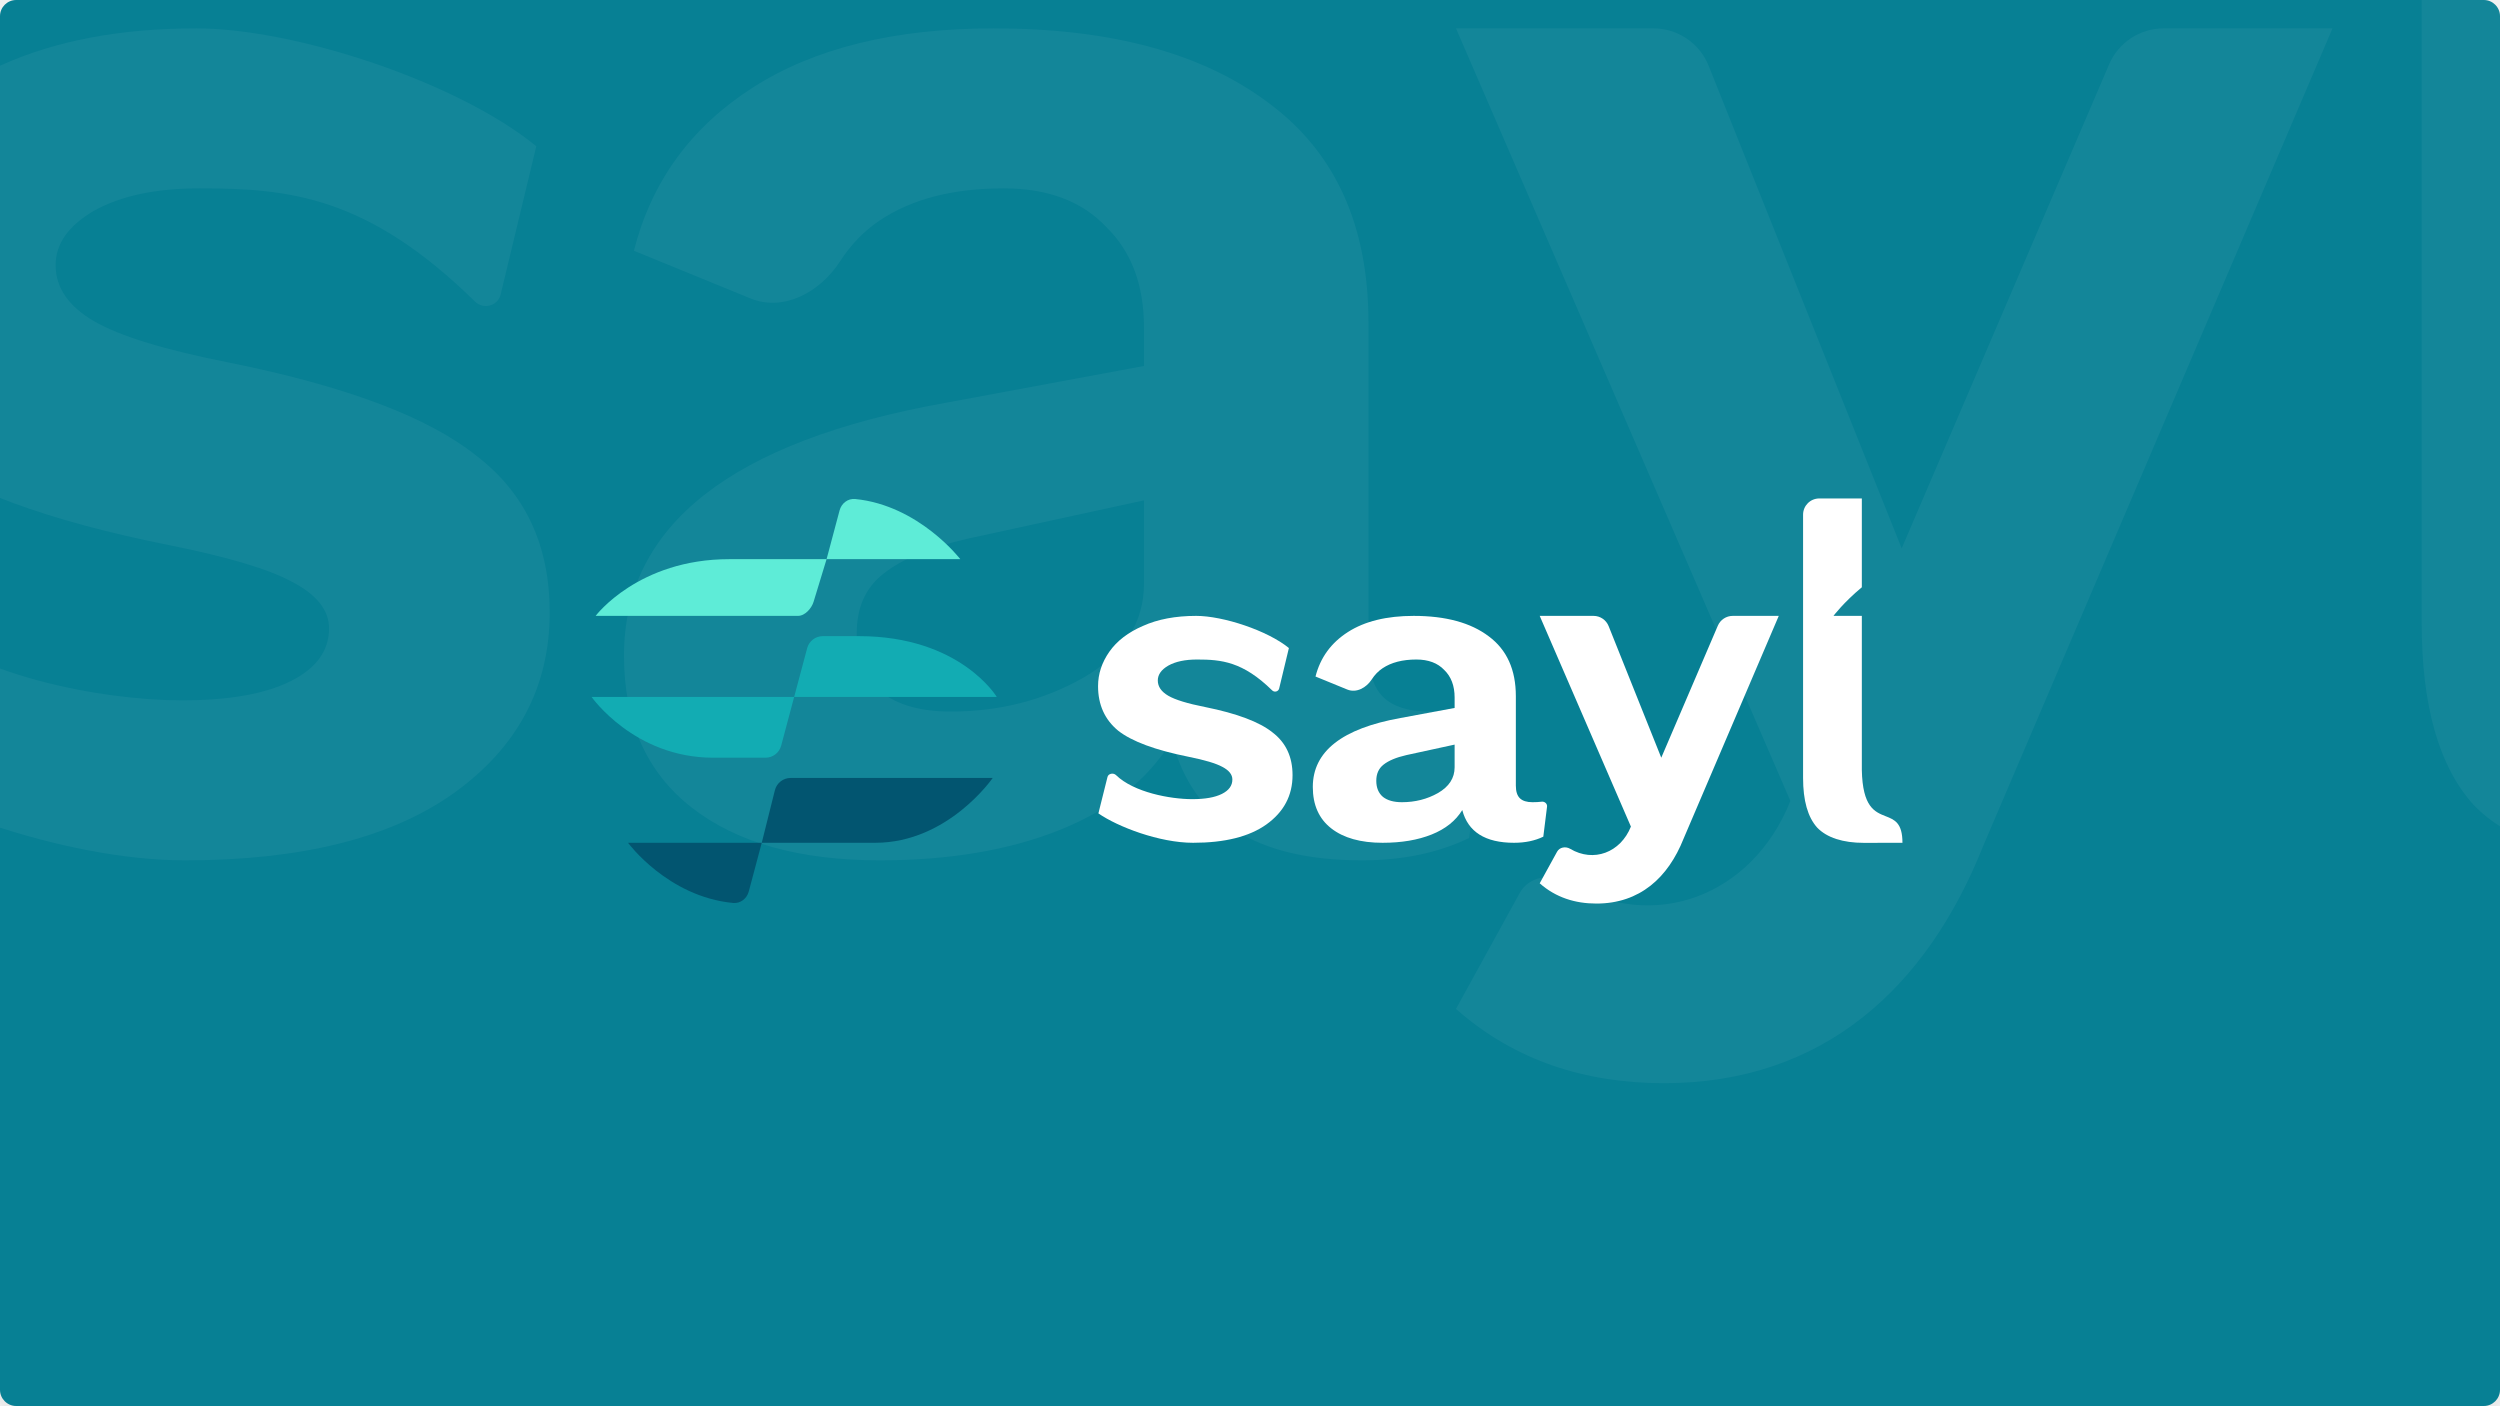
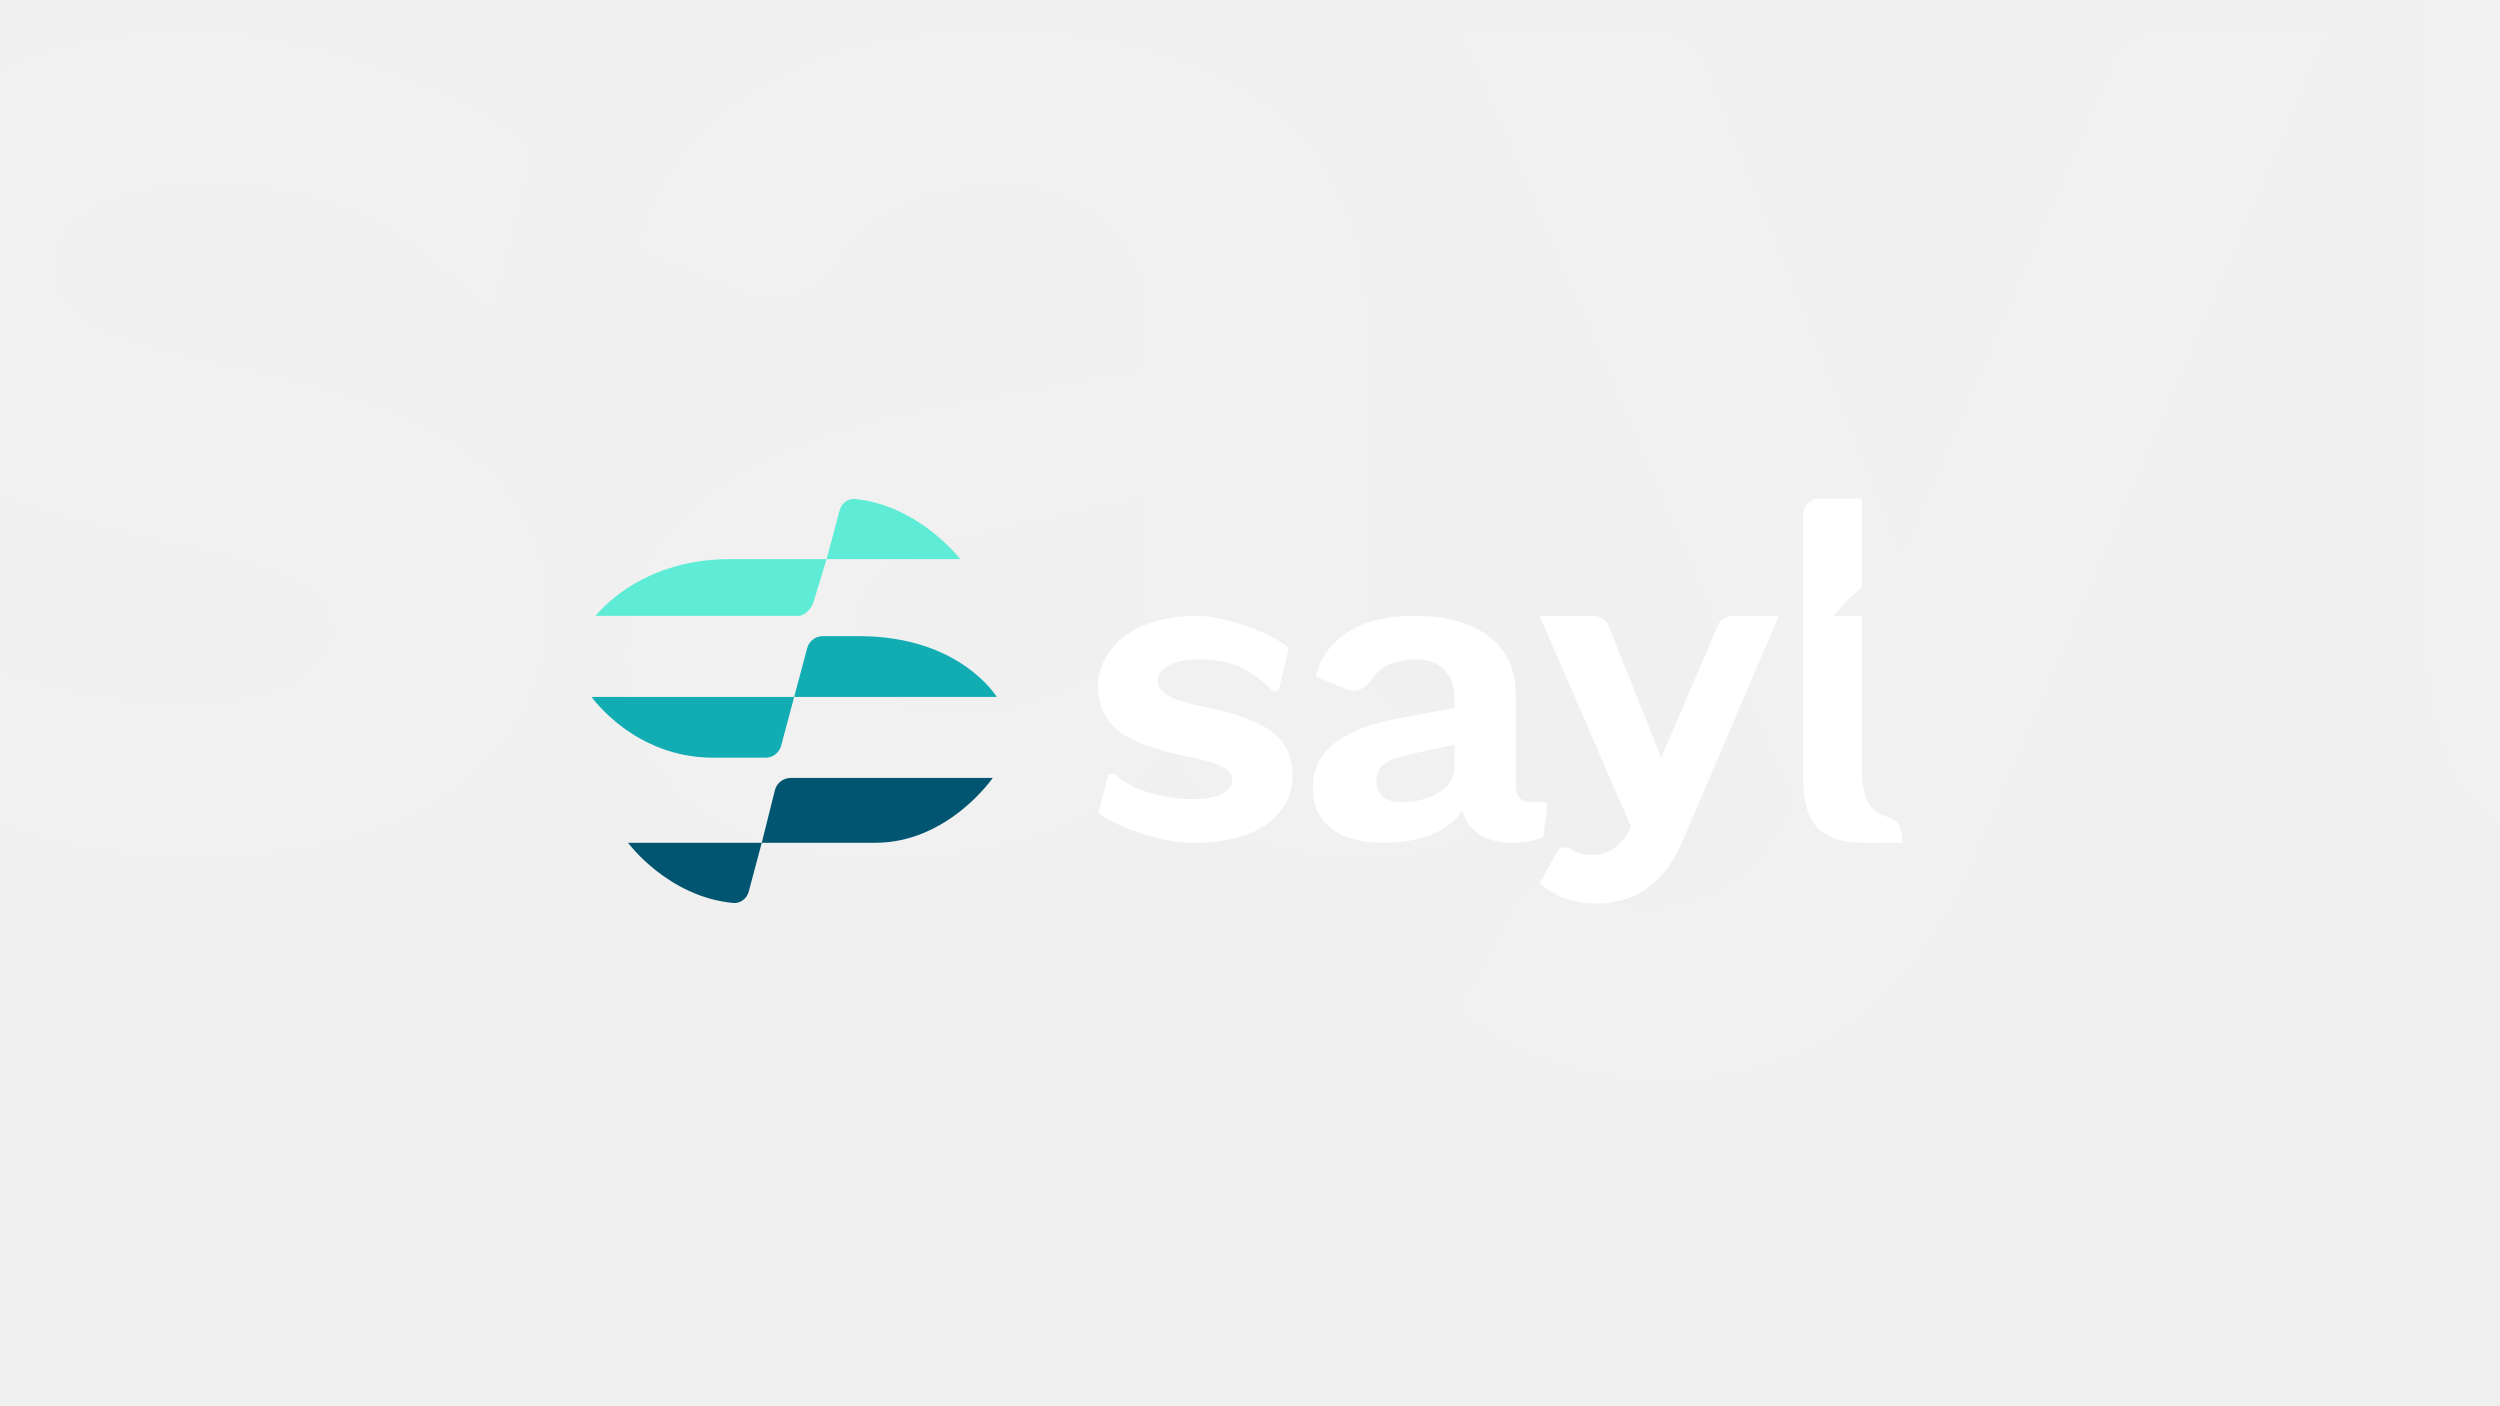
- <svg xmlns="http://www.w3.org/2000/svg" width="617" height="347" viewBox="0 0 617 347" fill="none">
+ <svg xmlns="http://www.w3.org/2000/svg" width="1028" height="578" viewBox="0 0 1028 578" fill="none">
  <g clip-path="url(#clip0)">
-     <g filter="url(#filter0_dddddd)">
-       <rect width="617" height="347" rx="4" fill="#078094" />
-     </g>
    <g opacity="0.05">
-       <path d="M575.667 7L489.5 208.667C475.548 243.797 449.987 267.334 410.667 267.334C391.471 267.334 373.855 261.869 359.333 249L375.067 220.393C377.337 216.267 382.854 215.377 386.9 217.788C408.063 230.397 432.478 221.181 441.863 197.677L359.333 7H408.07C414.067 7 419.46 10.652 421.688 16.22L469.333 135.334L520.524 15.889C522.835 10.497 528.137 7 534.004 7H575.667Z" fill="white" />
-       <path d="M45.694 212.334C15.178 212.334 -22.455 197.924 -40.025 185.732L-31.79 152.772C-30.998 149.601 -26.449 148.785 -24.106 151.065C-7.977 166.758 25.149 172.846 44.904 172.846C56.48 172.846 65.425 171.267 71.739 168.108C78.052 164.949 81.209 160.605 81.209 155.077C81.209 150.602 78.184 146.785 72.133 143.626C66.345 140.467 56.217 137.44 41.748 134.544C11.493 128.489 -9.816 120.592 -22.181 110.852C-34.282 100.848 -40.333 87.422 -40.333 70.575C-40.333 59.518 -36.913 49.12 -30.073 39.38C-23.233 29.64 -13.104 21.874 0.312 16.082C13.729 10.028 29.777 7 48.456 7C72.814 7 113.066 20.266 132.361 36.096L123.557 72.693C122.877 75.521 119.311 76.468 117.235 74.431C90.642 48.342 71.265 46.487 49.245 46.487C38.459 46.487 29.777 48.33 23.2 52.016C16.887 55.701 13.729 60.176 13.729 65.441C13.729 70.969 16.887 75.576 23.2 79.262C29.514 82.947 40.695 86.37 56.743 89.528C85.419 95.32 105.676 102.954 117.514 112.431C129.616 121.645 135.667 134.544 135.667 151.128C135.667 169.556 127.774 184.429 111.99 195.749C96.468 206.805 74.369 212.334 45.694 212.334Z" fill="white" />
-       <path d="M352.815 175.611C355.923 175.611 358.709 175.454 361.172 175.141C363.796 174.808 366.301 176.975 365.974 179.601L362.593 206.805C354.988 210.491 346.16 212.334 336.111 212.334C310.037 212.334 294.42 202.462 289.259 182.718C283.284 192.458 274.049 199.829 261.556 204.831C249.062 209.833 234.259 212.334 217.148 212.334C197.321 212.334 181.84 207.99 170.704 199.303C159.568 190.616 154 178.111 154 161.79C154 129.674 180.481 108.877 233.444 99.4L282.333 90.318V80.841C282.333 70.311 279.21 62.019 272.963 55.964C266.988 49.646 258.568 46.487 247.704 46.487C235.21 46.487 225.025 49.12 217.148 54.385C213.282 56.969 210.004 60.347 207.316 64.517C202.482 72.015 193.468 77.031 185.211 73.654L156.444 61.887C160.79 44.776 170.568 31.351 185.778 21.61C200.988 11.87 220.815 7 245.259 7C274.321 7 297 13.187 313.296 25.559C329.593 37.669 337.741 55.701 337.741 79.657V160.605C337.741 165.87 338.963 169.687 341.407 172.057C343.852 174.426 347.654 175.611 352.815 175.611ZM234.667 175.611C246.617 175.611 257.481 172.846 267.259 167.318C277.309 161.527 282.333 153.761 282.333 144.021V123.487L238.741 132.964C229.506 135.07 222.58 137.966 217.963 141.652C213.617 145.074 211.444 149.944 211.444 156.262C211.444 162.58 213.481 167.45 217.556 170.872C221.63 174.031 227.333 175.611 234.667 175.611Z" fill="white" />
-       <path fill-rule="evenodd" clip-rule="evenodd" d="M672.397 188.287C662.564 184.423 651.471 180.064 650.833 146.396V7H625.167C625.167 7 634.382 -5.245 650.833 -18.881V-99.271H612.333C604.233 -99.271 597.667 -92.704 597.667 -84.604V153.667C597.667 174.143 601.912 189.107 610.402 198.557C619.15 207.745 633.885 212.396 652.667 212.396C664.357 212.396 687.587 212.339 687.587 212.339C687.587 194.255 680.41 191.435 672.397 188.287Z" fill="white" />
+       <path d="M959.134 11.664L815.569 347.666C792.323 406.198 749.735 445.412 684.223 445.412C652.24 445.412 622.891 436.307 598.695 414.866L624.909 367.203C628.691 360.328 637.884 358.846 644.625 362.862C679.884 383.871 720.563 368.515 736.2 329.355L598.695 11.664H679.897C689.889 11.664 698.874 17.747 702.585 27.025L781.969 225.483L867.258 26.474C871.109 17.489 879.944 11.664 889.719 11.664H959.134Z" fill="white" />
+       <path d="M76.131 353.775C25.288 353.775 -37.413 329.767 -66.687 309.453L-52.967 254.538C-51.647 249.254 -44.068 247.896 -40.164 251.694C-13.291 277.84 41.9 287.984 74.816 287.984C94.102 287.984 109.005 285.353 119.525 280.089C130.045 274.826 135.305 267.589 135.305 258.378C135.305 250.922 130.264 244.562 120.183 239.299C110.539 234.036 93.664 228.992 69.556 224.167C19.149 214.079 -16.355 200.921 -36.956 184.693C-57.119 168.026 -67.201 145.657 -67.201 117.587C-67.201 99.165 -61.502 81.84 -50.106 65.612C-38.71 49.383 -21.834 36.445 0.52 26.795C22.875 16.707 49.612 11.664 80.733 11.664C121.317 11.664 188.381 33.766 220.53 60.141L205.861 121.115C204.728 125.828 198.787 127.406 195.327 124.012C151.02 80.545 118.735 77.454 82.048 77.454C64.077 77.454 49.612 80.524 38.654 86.665C28.135 92.805 22.875 100.262 22.875 109.034C22.875 118.244 28.135 125.92 38.654 132.06C49.174 138.201 67.803 143.903 94.541 149.166C142.318 158.815 176.069 171.535 195.793 187.325C215.956 202.676 226.038 224.167 226.038 251.799C226.038 282.502 212.888 307.283 186.588 326.143C160.727 344.564 123.908 353.775 76.131 353.775Z" fill="white" />
+       <path d="M587.834 292.59C593.013 292.59 597.654 292.329 601.758 291.808C606.131 291.253 610.303 294.864 609.759 299.239L604.125 344.564C591.454 350.705 576.747 353.775 560.004 353.775C516.561 353.775 490.541 337.327 481.943 304.432C471.987 320.66 456.601 332.941 435.785 341.275C414.968 349.608 390.306 353.775 361.796 353.775C328.762 353.775 302.968 346.538 284.414 332.064C265.86 317.59 256.583 296.756 256.583 269.563C256.583 216.053 300.705 181.403 388.948 165.614L470.403 150.482V134.692C470.403 117.148 465.199 103.332 454.791 93.244C444.835 82.718 430.807 77.454 412.706 77.454C391.889 77.454 374.92 81.84 361.796 90.612C355.354 94.918 349.894 100.545 345.415 107.493C337.361 119.987 322.342 128.344 308.584 122.717L260.656 103.113C267.897 74.603 284.188 52.234 309.529 36.006C334.871 19.778 367.905 11.664 408.633 11.664C457.053 11.664 494.84 21.971 521.991 42.585C549.143 62.761 562.719 92.805 562.719 132.718V267.589C562.719 276.361 564.755 282.721 568.828 286.668C572.901 290.616 579.236 292.59 587.834 292.59ZM390.984 292.59C410.896 292.59 428.997 287.984 445.288 278.774C462.031 269.124 470.403 256.185 470.403 239.957V205.746L397.772 221.536C382.386 225.044 370.847 229.869 363.154 236.01C355.913 241.711 352.293 249.826 352.293 260.352C352.293 270.879 355.687 278.993 362.475 284.695C369.263 289.958 378.766 292.59 390.984 292.59Z" fill="white" />
+       <path fill-rule="evenodd" clip-rule="evenodd" d="M1120.3 313.71C1103.92 307.272 1085.43 300.01 1084.37 243.915V11.664H1041.61C1041.61 11.664 1056.96 -8.739 1084.37 -31.459V-165.397H1020.22C1006.73 -165.397 995.788 -154.456 995.788 -140.96V256.029C995.788 290.145 1002.86 315.076 1017.01 330.822C1031.58 346.13 1056.13 353.879 1087.43 353.879C1106.9 353.879 1145.61 353.784 1145.61 353.784C1145.61 323.654 1133.65 318.955 1120.3 313.71Z" fill="white" />
    </g>
    <g clip-path="url(#clip1)">
-       <path d="M180 138C157.5 138 147 152 147 152H196.927C198.739 152 200.325 150.059 200.792 148.527L204 138H180Z" fill="#5EECD7" />
-       <path d="M204 138L207.208 125.969C207.675 124.218 209.266 122.973 211.07 123.154C226.832 124.738 237 138 237 138H204Z" fill="#5EECD7" />
-       <path d="M246 172C246 172 237 157 212 157H203.073C201.261 157 199.675 158.218 199.208 159.969L196 172H246Z" fill="#12ACB3" />
-       <path d="M146 172C146 172 156.5 187 176 187H188.927C190.739 187 192.325 185.782 192.792 184.031L196 172H146Z" fill="#12ACB3" />
-       <path d="M216 208C234 208 245 192 245 192H195.123C193.288 192 191.688 193.249 191.243 195.03L188 208H216Z" fill="#025570" />
-       <path d="M188 208L184.792 220.031C184.325 221.782 182.733 223.026 180.929 222.853C164.757 221.305 155 208 155 208H188Z" fill="#025570" />
-       <path d="M439 152L415.5 207C411.695 216.581 404.724 223 394 223C388.765 223 383.961 221.51 380 218L384.291 210.198C384.91 209.073 386.415 208.83 387.518 209.487C393.29 212.926 399.949 210.413 402.508 204.003L380 152H393.292C394.927 152 396.398 152.996 397.006 154.514L410 187L423.961 154.424C424.591 152.953 426.037 152 427.638 152H439Z" fill="white" />
-       <path d="M294.462 208C286.139 208 275.876 204.07 271.084 200.745L273.33 191.756C273.546 190.891 274.787 190.669 275.426 191.29C279.824 195.57 288.859 197.231 294.247 197.231C297.404 197.231 299.843 196.8 301.565 195.938C303.287 195.077 304.148 193.892 304.148 192.384C304.148 191.164 303.323 190.123 301.673 189.261C300.094 188.4 297.332 187.574 293.386 186.784C285.135 185.133 279.323 182.979 275.951 180.323C272.65 177.595 271 173.933 271 169.338C271 166.323 271.933 163.487 273.798 160.831C275.664 158.174 278.426 156.056 282.085 154.477C285.744 152.826 290.121 152 295.215 152C301.858 152 312.836 155.618 318.099 159.935L315.697 169.916C315.512 170.687 314.539 170.946 313.973 170.39C306.72 163.275 301.436 162.769 295.43 162.769C292.489 162.769 290.121 163.272 288.327 164.277C286.605 165.282 285.744 166.502 285.744 167.938C285.744 169.446 286.605 170.702 288.327 171.708C290.049 172.713 293.099 173.646 297.475 174.508C305.296 176.087 310.821 178.169 314.049 180.754C317.35 183.267 319 186.784 319 191.308C319 196.333 316.848 200.39 312.543 203.477C308.309 206.492 302.283 208 294.462 208Z" fill="white" />
-       <path d="M378.222 197.984C379.07 197.984 379.83 197.942 380.501 197.857C381.217 197.766 381.9 198.357 381.811 199.073L380.889 206.492C378.815 207.497 376.407 208 373.667 208C366.556 208 362.296 205.308 360.889 199.923C359.259 202.579 356.741 204.59 353.333 205.954C349.926 207.318 345.889 208 341.222 208C335.815 208 331.593 206.815 328.556 204.446C325.519 202.077 324 198.667 324 194.215C324 185.456 331.222 179.784 345.667 177.2L359 174.723V172.138C359 169.267 358.148 167.005 356.444 165.354C354.815 163.631 352.519 162.769 349.556 162.769C346.148 162.769 343.37 163.487 341.222 164.923C340.168 165.628 339.274 166.549 338.541 167.686C337.222 169.731 334.764 171.099 332.512 170.178L324.667 166.969C325.852 162.302 328.519 158.641 332.667 155.984C336.815 153.328 342.222 152 348.889 152C356.815 152 363 153.687 367.444 157.061C371.889 160.364 374.111 165.282 374.111 171.815V193.892C374.111 195.328 374.444 196.369 375.111 197.015C375.778 197.661 376.815 197.984 378.222 197.984ZM346 197.984C349.259 197.984 352.222 197.231 354.889 195.723C357.63 194.143 359 192.026 359 189.369V183.769L347.111 186.354C344.593 186.928 342.704 187.718 341.444 188.723C340.259 189.656 339.667 190.984 339.667 192.708C339.667 194.431 340.222 195.759 341.333 196.692C342.444 197.554 344 197.984 346 197.984Z" fill="white" />
-       <path fill-rule="evenodd" clip-rule="evenodd" d="M465.381 201.442C462.699 200.388 459.674 199.199 459.5 190.017V152H452.5C452.5 152 455.013 148.66 459.5 144.941V123.017H449C446.791 123.017 445 124.808 445 127.017V192C445 197.584 446.158 201.665 448.473 204.243C450.859 206.749 454.878 208.017 460 208.017C463.188 208.017 469.524 208.001 469.524 208.001C469.524 203.069 467.566 202.3 465.381 201.442Z" fill="white" />
+       <path d="M299.903 229.925C262.415 229.925 244.921 253.251 244.921 253.251H328.105C331.125 253.251 333.767 250.017 334.545 247.464L339.89 229.925H299.903Z" fill="#5EECD7" />
+       <path d="M339.89 229.925L345.235 209.881C346.013 206.963 348.665 204.888 351.669 205.19C377.932 207.829 394.872 229.925 394.872 229.925H339.89Z" fill="#5EECD7" />
+       <path d="M409.867 286.574C409.867 286.574 394.872 261.582 353.219 261.582H338.346C335.326 261.582 332.684 263.612 331.906 266.529L326.561 286.574H409.867Z" fill="#12ACB3" />
+       <path d="M243.255 286.574C243.255 286.574 260.749 311.566 293.239 311.566H314.777C317.796 311.566 320.438 309.536 321.216 306.618L326.561 286.574H243.255Z" fill="#12ACB3" />
+       <path d="M359.884 346.554C389.874 346.554 408.201 319.896 408.201 319.896H325.1C322.042 319.896 319.376 321.977 318.634 324.944L313.232 346.554H359.884Z" fill="#025570" />
+       <path d="M313.232 346.554L307.887 366.599C307.109 369.516 304.457 371.59 301.451 371.302C274.506 368.722 258.25 346.554 258.25 346.554H313.232Z" fill="#025570" />
+       <path d="M731.43 253.251L692.276 344.888C685.936 360.851 674.321 371.546 656.454 371.546C647.732 371.546 639.727 369.063 633.128 363.215L640.278 350.216C641.309 348.341 643.816 347.937 645.655 349.032C655.271 354.762 666.365 350.574 670.63 339.894L633.128 253.251H655.274C657.999 253.251 660.45 254.91 661.462 257.44L683.112 311.565L706.373 257.29C707.423 254.84 709.833 253.251 712.499 253.251H731.43Z" fill="white" />
+       <path d="M490.611 346.554C476.745 346.554 459.644 340.006 451.661 334.466L455.402 319.49C455.763 318.048 457.829 317.678 458.894 318.714C466.223 325.844 481.275 328.611 490.252 328.611C495.512 328.611 499.577 327.893 502.446 326.458C505.315 325.023 506.749 323.049 506.749 320.537C506.749 318.503 505.374 316.769 502.625 315.333C499.995 313.898 495.393 312.522 488.818 311.207C475.07 308.455 465.387 304.867 459.769 300.441C454.27 295.895 451.521 289.795 451.521 282.139C451.521 277.115 453.075 272.39 456.183 267.964C459.291 263.538 463.893 260.009 469.99 257.378C476.087 254.627 483.379 253.251 491.866 253.251C502.934 253.251 521.225 259.279 529.993 266.472L525.992 283.101C525.683 284.387 524.063 284.817 523.119 283.891C511.035 272.037 502.23 271.194 492.225 271.194C487.324 271.194 483.379 272.031 480.39 273.706C477.521 275.381 476.087 277.414 476.087 279.806C476.087 282.318 477.521 284.412 480.39 286.086C483.259 287.761 488.34 289.316 495.632 290.752C508.662 293.383 517.867 296.852 523.246 301.159C528.745 305.345 531.495 311.207 531.495 318.743C531.495 327.116 527.908 333.874 520.736 339.018C513.683 344.042 503.641 346.554 490.611 346.554Z" fill="white" />
+       <path d="M630.166 329.867C631.579 329.867 632.844 329.796 633.964 329.654C635.156 329.503 636.294 330.487 636.146 331.681L634.609 344.042C631.154 345.717 627.143 346.554 622.576 346.554C610.728 346.554 603.632 342.068 601.287 333.097C598.572 337.523 594.375 340.872 588.698 343.145C583.021 345.418 576.295 346.554 568.52 346.554C559.51 346.554 552.475 344.58 547.415 340.633C542.355 336.685 539.825 331.004 539.825 323.587C539.825 308.994 551.858 299.544 575.925 295.237L598.14 291.11V286.804C598.14 282.019 596.72 278.251 593.882 275.5C591.167 272.629 587.341 271.194 582.404 271.194C576.727 271.194 572.099 272.39 568.52 274.782C566.763 275.957 565.273 277.491 564.052 279.386C561.855 282.794 557.759 285.073 554.007 283.538L540.936 278.192C542.911 270.416 547.354 264.316 554.265 259.89C561.176 255.464 570.186 253.251 581.293 253.251C594.499 253.251 604.804 256.062 612.209 261.684C619.614 267.187 623.317 275.381 623.317 286.266V323.049C623.317 325.441 623.872 327.176 624.983 328.252C626.094 329.329 627.821 329.867 630.166 329.867ZM576.48 329.867C581.91 329.867 586.847 328.611 591.29 326.099C595.856 323.468 598.14 319.939 598.14 315.513V306.183L578.331 310.489C574.135 311.446 570.988 312.762 568.89 314.436C566.915 315.991 565.928 318.204 565.928 321.075C565.928 323.946 566.853 326.159 568.705 327.714C570.556 329.149 573.148 329.867 576.48 329.867Z" fill="white" />
+       <path fill-rule="evenodd" clip-rule="evenodd" d="M775.384 335.627C770.916 333.872 765.875 331.891 765.586 316.592V253.251H753.923C753.923 253.251 758.11 247.687 765.586 241.49V204.962H748.091C744.411 204.962 741.427 207.946 741.427 211.626V319.896C741.427 329.201 743.356 336 747.214 340.294C751.189 344.469 757.884 346.583 766.419 346.583C771.731 346.583 782.286 346.557 782.286 346.557C782.286 338.339 779.025 337.058 775.384 335.627Z" fill="white" />
    </g>
  </g>
  <defs>
-     <filter id="filter0_dddddd" x="-80" y="0" width="777" height="527" filterUnits="userSpaceOnUse" color-interpolation-filters="sRGB">
-       <feFlood flood-opacity="0" result="BackgroundImageFix" />
-       <feColorMatrix in="SourceAlpha" type="matrix" values="0 0 0 0 0 0 0 0 0 0 0 0 0 0 0 0 0 0 127 0" />
-       <feOffset dy="2.767" />
-       <feGaussianBlur stdDeviation="1.107" />
-       <feColorMatrix type="matrix" values="0 0 0 0 0 0 0 0 0 0 0 0 0 0 0 0 0 0 0.01 0" />
-       <feBlend mode="normal" in2="BackgroundImageFix" result="effect1_dropShadow" />
-       <feColorMatrix in="SourceAlpha" type="matrix" values="0 0 0 0 0 0 0 0 0 0 0 0 0 0 0 0 0 0 127 0" />
-       <feOffset dy="6.65" />
-       <feGaussianBlur stdDeviation="2.66" />
-       <feColorMatrix type="matrix" values="0 0 0 0 0 0 0 0 0 0 0 0 0 0 0 0 0 0 0.012 0" />
-       <feBlend mode="normal" in2="effect1_dropShadow" result="effect2_dropShadow" />
-       <feColorMatrix in="SourceAlpha" type="matrix" values="0 0 0 0 0 0 0 0 0 0 0 0 0 0 0 0 0 0 127 0" />
-       <feOffset dy="12.522" />
-       <feGaussianBlur stdDeviation="5.009" />
-       <feColorMatrix type="matrix" values="0 0 0 0 0 0 0 0 0 0 0 0 0 0 0 0 0 0 0.015 0" />
-       <feBlend mode="normal" in2="effect2_dropShadow" result="effect3_dropShadow" />
-       <feColorMatrix in="SourceAlpha" type="matrix" values="0 0 0 0 0 0 0 0 0 0 0 0 0 0 0 0 0 0 127 0" />
-       <feOffset dy="22.336" />
-       <feGaussianBlur stdDeviation="8.935" />
-       <feColorMatrix type="matrix" values="0 0 0 0 0 0 0 0 0 0 0 0 0 0 0 0 0 0 0.018 0" />
-       <feBlend mode="normal" in2="effect3_dropShadow" result="effect4_dropShadow" />
-       <feColorMatrix in="SourceAlpha" type="matrix" values="0 0 0 0 0 0 0 0 0 0 0 0 0 0 0 0 0 0 127 0" />
-       <feOffset dy="41.778" />
-       <feGaussianBlur stdDeviation="16.711" />
-       <feColorMatrix type="matrix" values="0 0 0 0 0 0 0 0 0 0 0 0 0 0 0 0 0 0 0.022 0" />
-       <feBlend mode="normal" in2="effect4_dropShadow" result="effect5_dropShadow" />
-       <feColorMatrix in="SourceAlpha" type="matrix" values="0 0 0 0 0 0 0 0 0 0 0 0 0 0 0 0 0 0 127 0" />
-       <feOffset dy="100" />
-       <feGaussianBlur stdDeviation="40" />
-       <feColorMatrix type="matrix" values="0 0 0 0 0 0 0 0 0 0 0 0 0 0 0 0 0 0 0.03 0" />
-       <feBlend mode="normal" in2="effect5_dropShadow" result="effect6_dropShadow" />
-       <feBlend mode="normal" in="SourceGraphic" in2="effect6_dropShadow" result="shape" />
-     </filter>
    <clipPath id="clip0">
-       <rect width="617" height="347" fill="white" />
+       <rect width="1028" height="578" fill="white" />
    </clipPath>
    <clipPath id="clip1">
-       <rect width="374" height="150" fill="white" transform="translate(121 97.9999)" />
+       <rect width="623.131" height="249.919" fill="white" transform="translate(201.602 163.28)" />
    </clipPath>
  </defs>
</svg>
